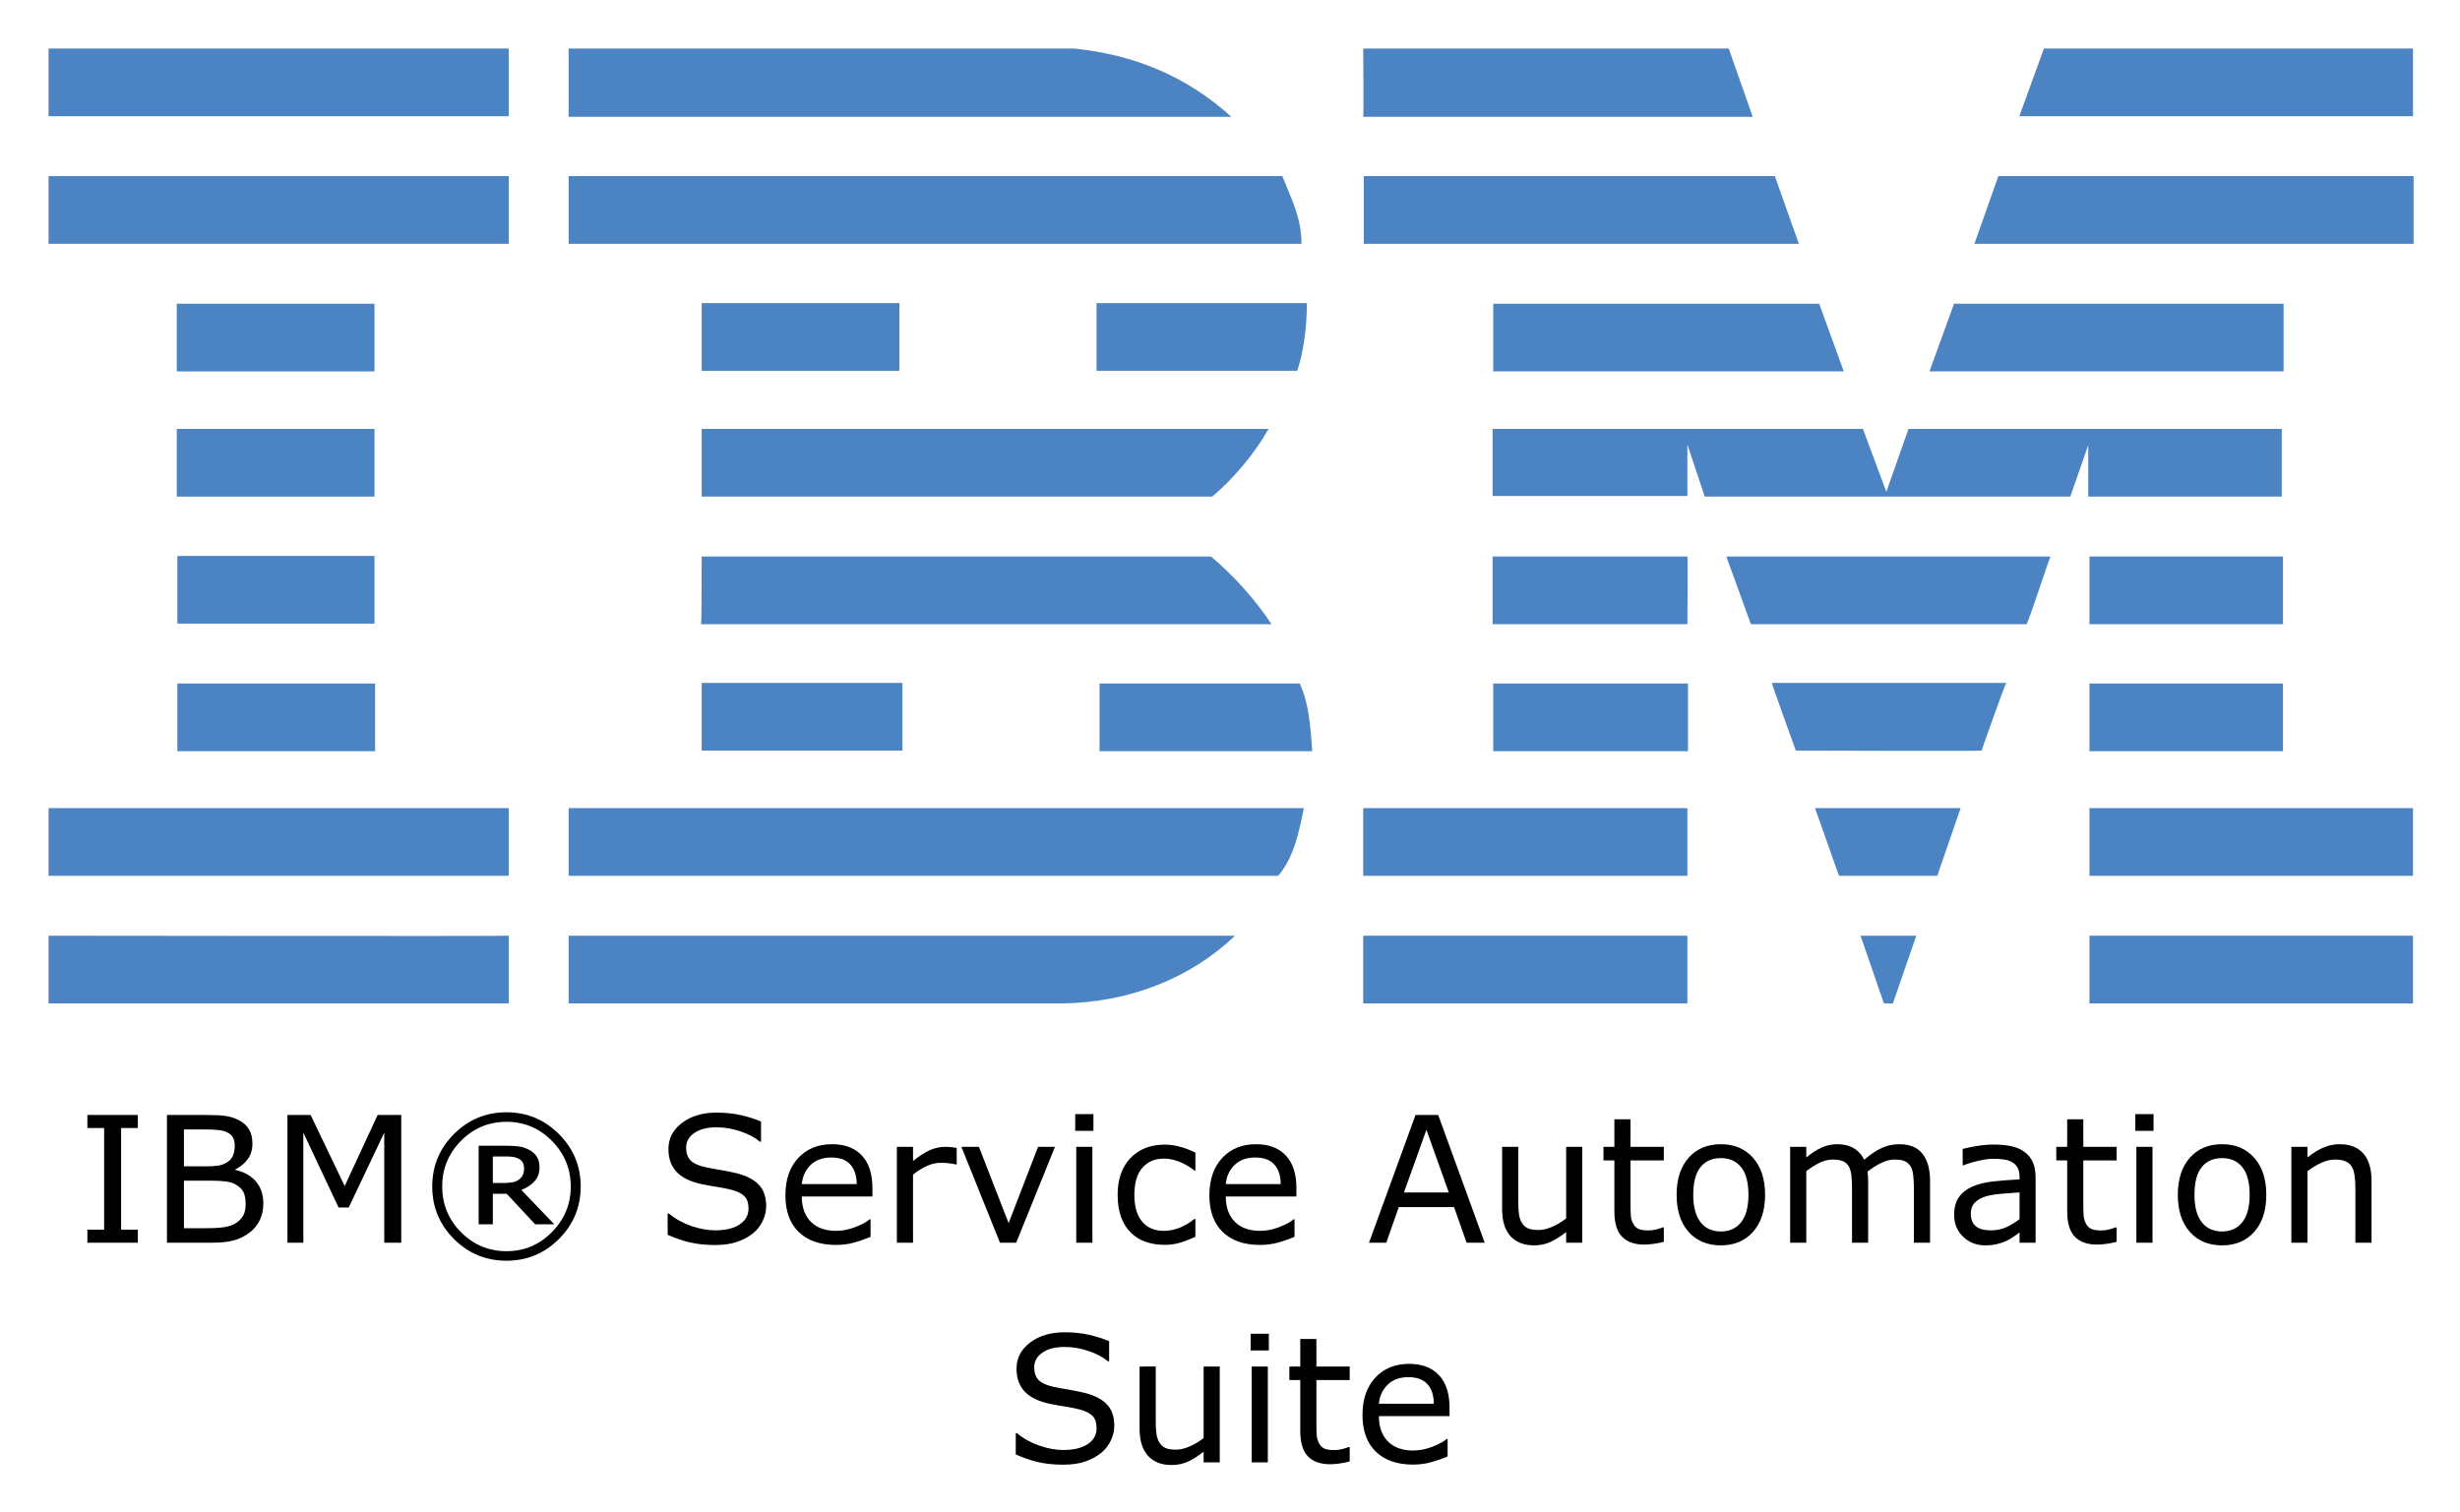
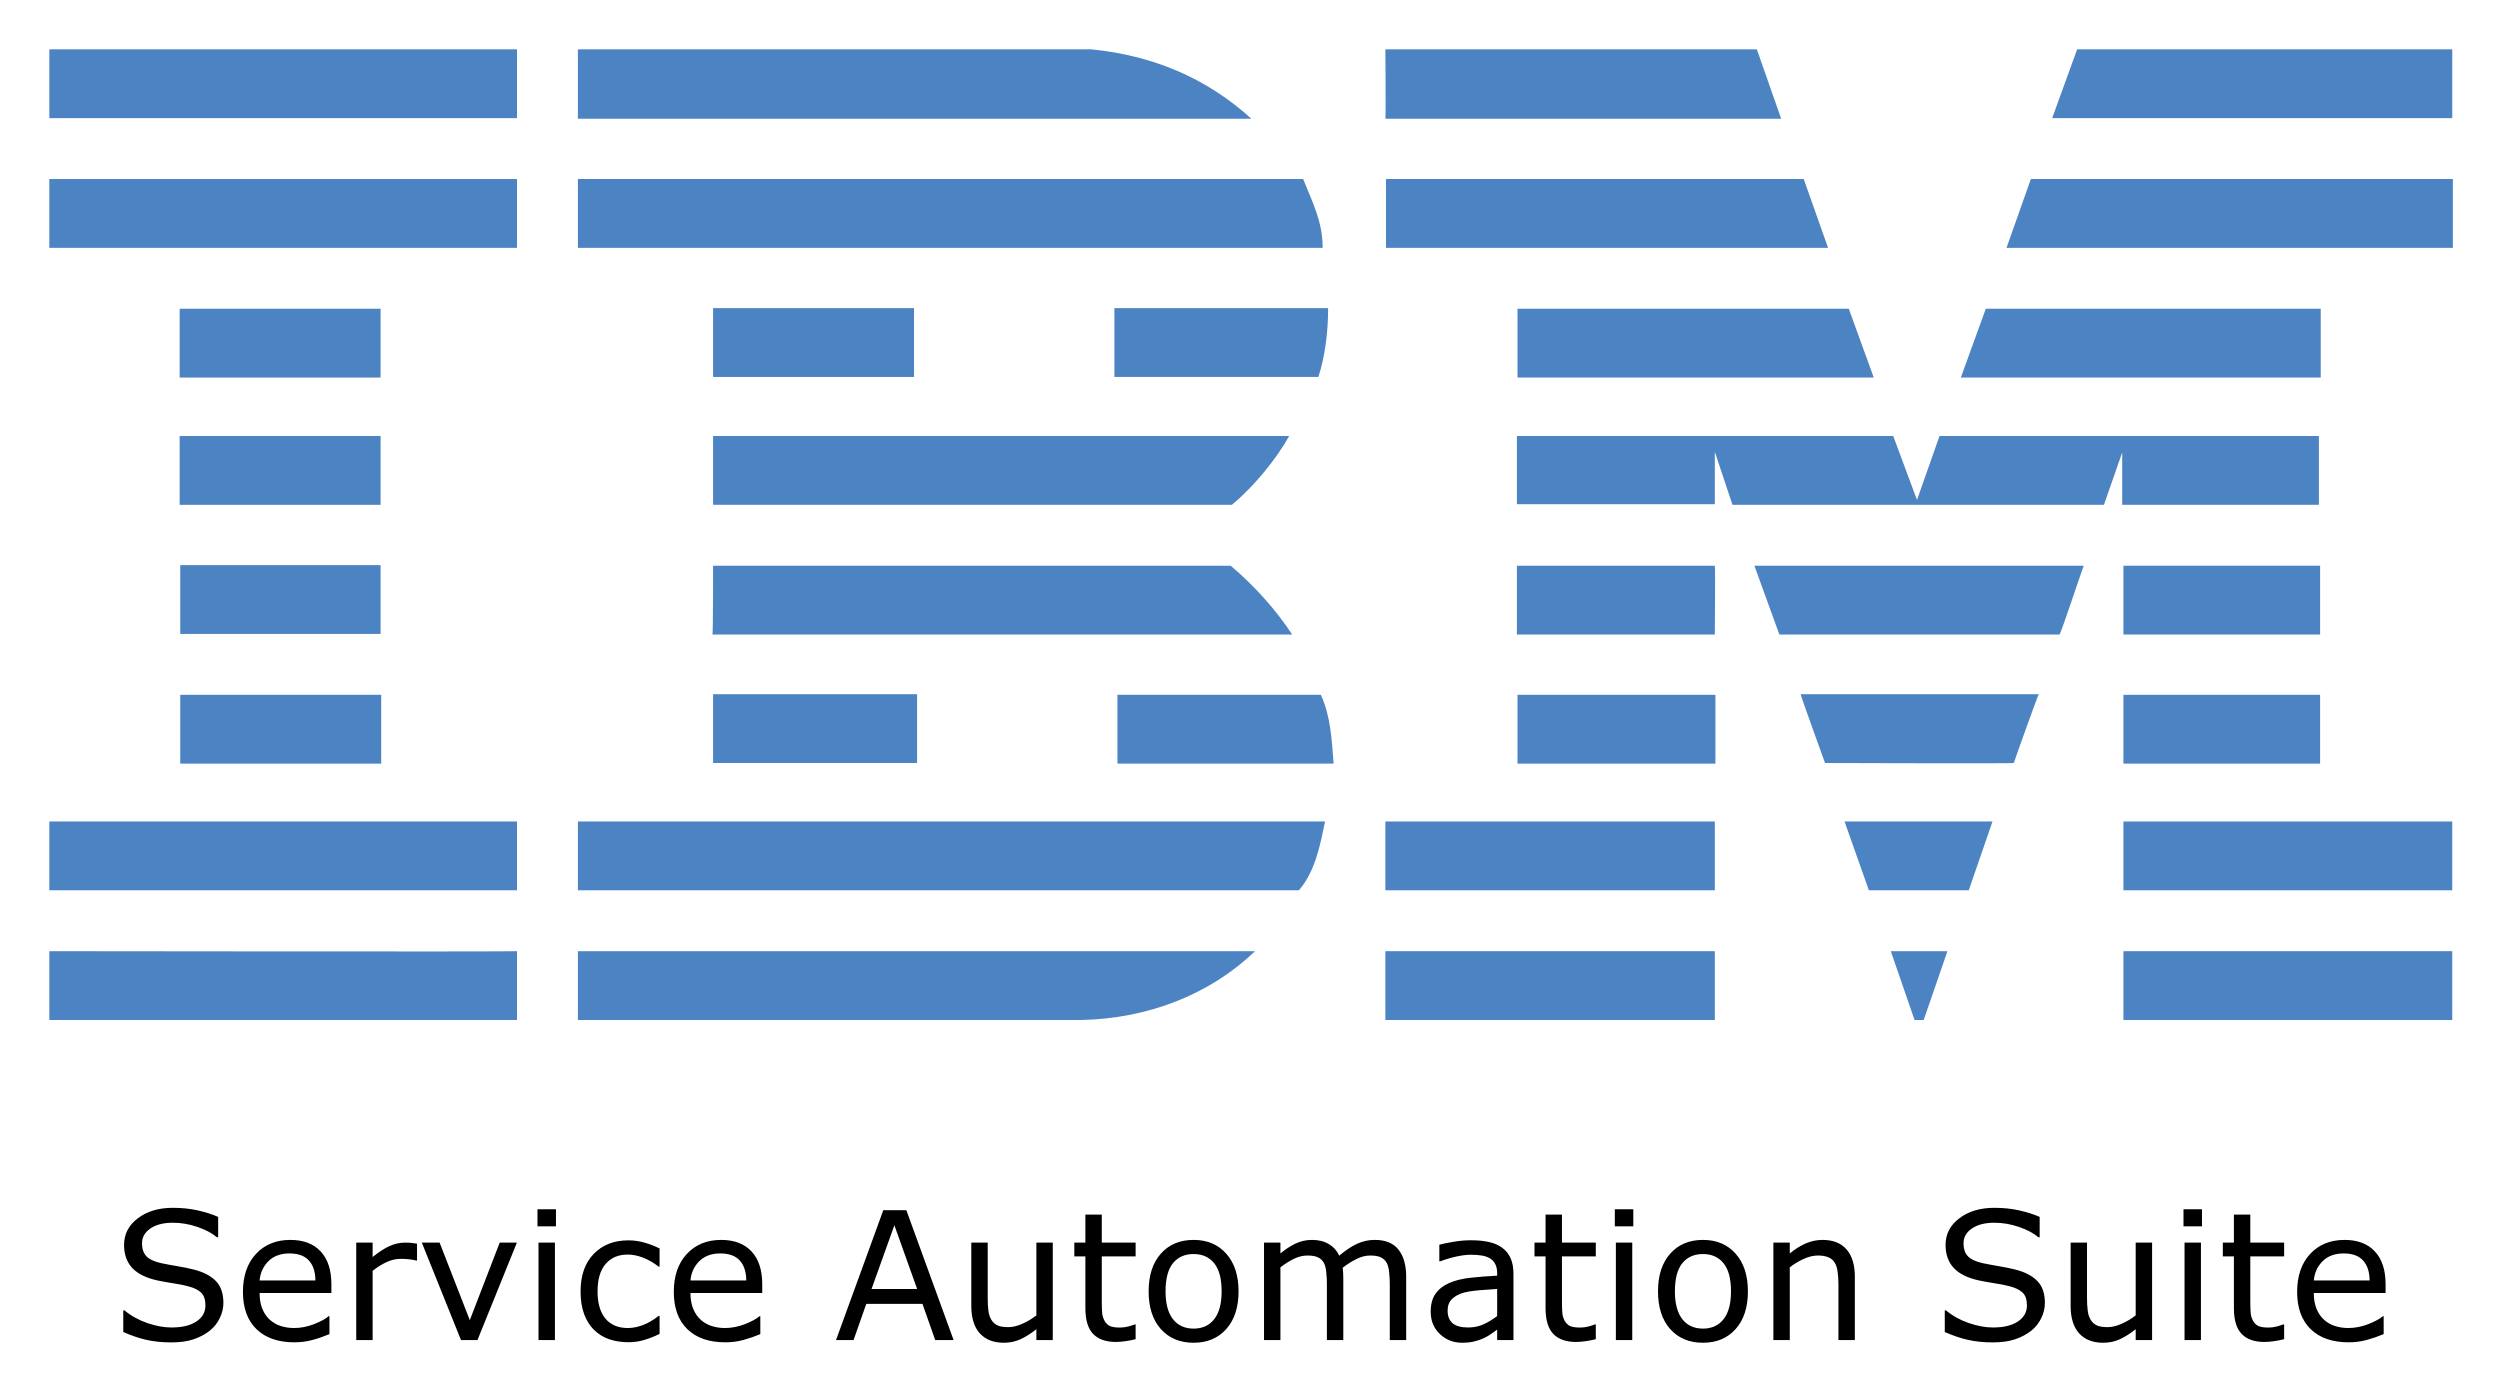
- <svg xmlns="http://www.w3.org/2000/svg" role="img" viewBox="-5.40 -5.40 410.54 252.29">
+ <svg xmlns="http://www.w3.org/2000/svg" role="img" viewBox="-5.40 -5.40 410.54 228.29">
  <style>svg {enable-background:new 0 0 400 245}</style>
  <style id="style2" type="text/css">.st3{fill:#4c83c3}</style>
  <g id="g56">
    <path id="path12" fill="#4c83c3" d="M397.3 14h-65.7l4.1-11.3h61.6zM222.1 2.7h61l4 11.4h-65c.1-.1 0-11.4 0-11.4zm-48.3 0c10 1 18.8 4.6 26.3 11.4H89.5V2.7z" class="st3" />
    <path id="path14" fill="#4c83c3" d="M2.7 2.7h76.8V14H2.7z" class="st3" />
    <path id="path16" fill="#4c83c3" d="M397.3 35.3h-73.2l4-11.3h69.3v11.3zm-102.5 0h-72.6V24h68.6zM208.6 24c1.5 3.8 3.2 6.9 3.2 11.3H89.5V24z" class="st3" />
    <path id="path18" fill="#4c83c3" d="M2.7 24h76.8v11.3H2.7z" class="st3" />
    <path id="path20" fill="#4c83c3" d="M316.6 56.6l4.1-11.3h55v11.3zm-18.4-11.3l4.1 11.3h-58.5V45.3zm-85.5-.1c0 3.9-.5 7.9-1.6 11.3h-33.5V45.2z" class="st3" />
    <path id="path22" fill="#4c83c3" d="M24.1 45.3h33v11.3h-33z" class="st3" />
    <path id="path24" fill="#4c83c3" d="M111.7 45.2h33v11.3h-33z" class="st3" />
    <path id="path26" fill="#4c83c3" d="M276.2 68.8v8.6h-32.5V66.2h61.8l3.9 10.5 3.7-10.5h62.3v11.3h-32.3v-8.6l-3 8.6h-61zm-164.5-2.6h94.6c-2.1 3.8-5.8 8.3-9.4 11.3h-85.2z" class="st3" />
    <path id="path28" fill="#4c83c3" d="M24.1 66.2h33v11.3h-33z" class="st3" />
    <path id="path30" fill="#4c83c3" d="M343.3 87.5h32.3v11.3h-32.3z" class="st3" />
    <path id="path32" fill="#4c83c3" d="M276.2 87.5h-32.5v11.3h32.5c0-.2.1-11.3 0-11.3zm60.6 0c-.1 0-3.8 11.3-4 11.3h-46l-4.1-11.3zm-225.1 0h85c3.9 3.3 7.4 7.2 10.1 11.3h-95.2c.1-.2.1-11.3.1-11.3zM57.1 98.6V87.4H24.2v11.3h32.9z" class="st3" />
    <path id="path34" fill="#4c83c3" d="M343.3 108.7h32.3V120h-32.3z" class="st3" />
    <path id="path36" fill="#4c83c3" d="M243.8 108.7h32.5V120h-32.5z" class="st3" />
    <path id="path38" fill="#4c83c3" d="M325.3 119.9c0-.1 4-11.3 4.1-11.3h-39.1c-.1 0 4 11.3 4 11.3s31 .1 31 0zm-213.6 0v-11.3h33.5v11.3zm99.8-11.2c1.6 3.4 1.8 7.4 2.1 11.3h-35.5v-11.3z" class="st3" />
    <path id="path40" fill="#4c83c3" d="M24.2 108.7h33V120h-33z" class="st3" />
    <path id="path42" fill="#4c83c3" d="M343.3 129.5h54v11.3h-54z" class="st3" />
    <path id="path44" fill="#4c83c3" d="M222.1 129.5h54.1v11.3h-54.1z" class="st3" />
    <path id="path46" fill="#4c83c3" d="M317.9 140.8h-16.4l-4-11.3h24.3zM2.7 129.5v11.3h76.8v-11.3zm209.5 0c-.8 3.8-1.6 8.2-4.3 11.3H89.5v-11.3zm98.3 32.6H309l-3.9-11.3h9.3z" class="st3" />
    <path id="path48" fill="#4c83c3" d="M343.3 150.8h54v11.3h-54z" class="st3" />
    <path id="path50" fill="#4c83c3" d="M89.5 162.1v-11.3h111.2c-7.4 7.1-17.6 11.1-28.6 11.3H89.5" class="st3" />
    <path id="path52" fill="#4c83c3" d="M222.1 150.8h54.1v11.3h-54.1z" class="st3" />
    <path id="path54" fill="#4c83c3" d="M79.5 150.8v11.3H2.7v-11.3s76.7.1 76.8 0z" class="st3" />
  </g>
-   <g style="text-align:center" id="text100" fill="#000" fill-opacity="1" stroke="none" text-anchor="middle" writing-mode="lr-tb">
-     <path id="path158" d="M79.123 180.275c-3.418 0-6.34 1.212-8.766 3.637-2.415 2.416-3.623 5.334-3.623 8.752 0 3.418 1.208 6.34 3.623 8.766 2.426 2.415 5.348 3.623 8.766 3.623s6.336-1.208 8.752-3.623c2.425-2.426 3.637-5.348 3.637-8.766s-1.212-6.336-3.637-8.752c-2.416-2.425-5.334-3.637-8.752-3.637zm35.033.057c-2.32 0-4.233.573-5.742 1.719-1.509 1.136-2.264 2.597-2.264 4.383 0 1.556.455 2.82 1.362 3.794.916.965 2.32 1.648 4.21 2.05.936.19 1.818.348 2.65.472.84.124 1.619.282 2.335.473.945.248 1.647.596 2.105 1.045.468.448.702 1.146.702 2.091 0 1.098-.491 1.976-1.475 2.635-.974.659-2.34.988-4.098.988-1.24 0-2.567-.243-3.98-.73-1.413-.487-2.66-1.179-3.738-2.076h-.202v3.552c1.27.564 2.517.987 3.739 1.274 1.232.286 2.617.43 4.154.43 1.432 0 2.654-.172 3.666-.516 1.022-.344 1.914-.82 2.678-1.432a5.788 5.788 0 0 0 1.619-2.062c.391-.812.588-1.632.588-2.463 0-1.528-.401-2.717-1.203-3.566-.802-.85-1.997-1.487-3.582-1.907a36.37 36.37 0 0 0-2.864-.586 59.482 59.482 0 0 1-2.607-.488c-1.155-.267-1.962-.654-2.42-1.16-.458-.506-.687-1.202-.687-2.09 0-.993.458-1.805 1.375-2.435.926-.63 2.147-.946 3.666-.946 1.384 0 2.735.23 4.052.688 1.328.448 2.398 1.017 3.21 1.705h.2v-3.352c-.964-.42-2.073-.774-3.324-1.06-1.25-.287-2.626-.43-4.125-.43zm59.885.244v2.793h3.037v-2.793zm176.916 0v2.793h3.037v-2.793zm-341.773.143v2.177h2.793v16.973H9.184v2.176h8.421v-2.176h-2.793v-16.973h2.793v-2.177zm13.277 0v21.326h7.562c1.48 0 2.698-.133 3.653-.4a7.493 7.493 0 0 0 2.65-1.346 5.675 5.675 0 0 0 1.62-2.006c.4-.812.6-1.747.6-2.807 0-1.48-.414-2.703-1.245-3.668-.83-.974-1.969-1.608-3.41-1.904v-.115c.859-.43 1.546-.997 2.062-1.703.516-.716.774-1.582.774-2.594 0-.898-.176-1.665-.53-2.305-.353-.649-.922-1.179-1.705-1.59a7.106 7.106 0 0 0-2.219-.716c-.773-.115-1.94-.172-3.496-.172zm20.11 0v21.326h2.65V183.67l5.886 12.504h1.69l5.93-12.504v18.375h2.836v-21.326h-3.938l-5.5 11.873-5.688-11.873zm188.261 0l-7.764 21.326h2.88l2.091-5.943h9.223l2.092 5.943h3.021l-7.762-21.326zm33.186.73v4.598h-1.819v2.264h1.819v8.507c0 1.939.425 3.346 1.275 4.225.85.878 2.09 1.318 3.723 1.318.468 0 .997-.043 1.59-.129a14.614 14.614 0 0 0 1.662-.33v-2.42h-.143c-.21.086-.554.195-1.031.329a5.465 5.465 0 0 1-1.375.187c-.755 0-1.32-.086-1.692-.258a1.984 1.984 0 0 1-.859-.845 3.195 3.195 0 0 1-.4-1.319 26.338 26.338 0 0 1-.057-1.976v-7.29h5.557v-2.263h-5.557v-4.598zm75.568 0v4.598h-1.82v2.264h1.82v8.507c0 1.939.424 3.346 1.273 4.225.85.878 2.092 1.318 3.725 1.318.468 0 .998-.043 1.59-.129a14.614 14.614 0 0 0 1.662-.33v-2.42h-.145c-.21.086-.553.195-1.03.329a5.465 5.465 0 0 1-1.376.187c-.754 0-1.317-.086-1.69-.258a1.984 1.984 0 0 1-.859-.845 3.21 3.21 0 0 1-.4-1.319 26.143 26.143 0 0 1-.059-1.976v-7.29h5.559v-2.263h-5.559v-4.598zm-260.463.416c2.96 0 5.485 1.06 7.576 3.18 2.1 2.12 3.153 4.659 3.153 7.62 0 2.96-1.052 5.498-3.153 7.618-2.09 2.12-4.616 3.18-7.576 3.18s-5.491-1.06-7.592-3.18c-2.09-2.12-3.136-4.659-3.136-7.619s1.045-5.5 3.136-7.62c2.1-2.119 4.632-3.179 7.592-3.179zm-53.826 1.274h3.38c.946 0 1.738.034 2.378.101.64.058 1.184.215 1.632.473.382.22.66.506.833.86.171.353.257.786.257 1.302 0 .62-.096 1.16-.287 1.62-.181.448-.496.814-.945 1.1a4.032 4.032 0 0 1-1.461.575c-.525.086-1.231.129-2.12.129h-3.667zm207.353.058l3.739 10.469h-7.49zm-99.2 2.407c-2.33 0-4.211.767-5.643 2.304-1.423 1.538-2.135 3.614-2.135 6.23 0 2.646.745 4.69 2.234 6.132 1.49 1.432 3.563 2.148 6.217 2.148 1.04 0 2.033-.129 2.979-.387a22.223 22.223 0 0 0 2.779-.959v-2.937h-.143c-.468.42-1.255.85-2.363 1.289-1.098.43-2.193.644-3.281.644a7.112 7.112 0 0 1-2.262-.343 4.853 4.853 0 0 1-1.762-1.032c-.515-.468-.922-1.063-1.218-1.789-.296-.735-.444-1.594-.444-2.578h11.787v-1.46c0-2.321-.587-4.111-1.761-5.372-1.165-1.26-2.827-1.89-4.985-1.89zm70.755 0c-2.33 0-4.21.767-5.643 2.304-1.422 1.538-2.134 3.614-2.134 6.23 0 2.646.745 4.69 2.234 6.132 1.49 1.432 3.562 2.148 6.217 2.148 1.04 0 2.033-.129 2.978-.387a22.223 22.223 0 0 0 2.78-.959v-2.937h-.145c-.468.42-1.255.85-2.363 1.289-1.098.43-2.19.644-3.28.644a7.124 7.124 0 0 1-2.263-.343 4.853 4.853 0 0 1-1.762-1.032c-.515-.468-.92-1.063-1.217-1.789-.296-.735-.443-1.594-.443-2.578h11.787v-1.46c0-2.321-.587-4.111-1.762-5.372-1.164-1.26-2.826-1.89-4.984-1.89zm77.588 0c-2.263 0-4.064.759-5.4 2.277-1.328 1.509-1.99 3.565-1.99 6.172 0 2.607.662 4.665 1.99 6.174 1.336 1.508 3.137 2.263 5.4 2.263 2.244 0 4.034-.755 5.371-2.263 1.337-1.51 2.004-3.567 2.004-6.174s-.667-4.663-2.004-6.172c-1.337-1.518-3.127-2.277-5.371-2.277zm19.436 0a6.27 6.27 0 0 0-2.68.585c-.83.392-1.666.936-2.506 1.633v-1.775h-2.693v15.998h2.693V190.1a13.36 13.36 0 0 1 2.205-1.39c.745-.362 1.486-.544 2.22-.544.774 0 1.366.106 1.776.316.41.2.726.506.945.916.201.382.33.894.387 1.534.067.63.102 1.297.102 2.004v9.109h2.691v-10.24a12.778 12.778 0 0 0-.1-1.633c.755-.583 1.51-1.06 2.264-1.432.755-.382 1.51-.574 2.264-.574.773 0 1.365.106 1.775.316.41.21.726.52.946.93.2.382.329.894.386 1.533.067.64.1 1.303.1 1.99v9.11h2.693v-10.383c0-1.91-.421-3.395-1.261-4.455-.831-1.07-2.124-1.603-3.881-1.603a6.838 6.838 0 0 0-2.88.615c-.897.4-1.89 1.06-2.978 1.976a4.229 4.229 0 0 0-1.705-1.904c-.754-.458-1.675-.687-2.763-.687zm64.208 0c-2.263 0-4.061.759-5.398 2.277-1.327 1.509-1.992 3.565-1.992 6.172 0 2.607.665 4.665 1.992 6.174 1.337 1.508 3.135 2.263 5.398 2.263 2.244 0 4.035-.755 5.372-2.263 1.336-1.51 2.005-3.567 2.005-6.174s-.669-4.663-2.005-6.172c-1.337-1.518-3.128-2.277-5.372-2.277zm19.624 0c-.946 0-1.867.194-2.764.585-.898.392-1.767.936-2.608 1.633v-1.775h-2.693v15.998h2.693V190.1a11.751 11.751 0 0 1 2.307-1.39c.802-.362 1.57-.544 2.305-.544.716 0 1.299.1 1.748.3a2.14 2.14 0 0 1 1.031.89c.23.362.387.868.473 1.517.086.64.129 1.327.129 2.063v9.109h2.693v-10.383c0-1.957-.454-3.457-1.361-4.498-.907-1.04-2.225-1.56-3.953-1.56zm-57.707.056c-.965 0-1.943.086-2.936.258-.993.172-1.752.33-2.277.473v2.736h.142a17.764 17.764 0 0 1 2.694-.803c.868-.19 1.656-.287 2.363-.287.582 0 1.14.039 1.676.115.534.077.993.224 1.375.444.4.229.706.544.916.945.22.401.33.908.33 1.52v.414a70.647 70.647 0 0 0-4.399.343c-1.365.153-2.534.446-3.508.875-.964.43-1.709 1.021-2.234 1.776-.516.745-.773 1.723-.773 2.935 0 1.48.501 2.698 1.504 3.653 1.002.954 2.224 1.433 3.666 1.433.783 0 1.466-.078 2.048-.23a7.707 7.707 0 0 0 1.547-.543 6.919 6.919 0 0 0 1.174-.688c.41-.296.736-.525.975-.687v1.703h2.677v-10.856c0-1.03-.157-1.896-.472-2.593a4.222 4.222 0 0 0-1.375-1.703c-.611-.45-1.338-.764-2.178-.946-.83-.19-1.809-.287-2.935-.287zm-138.39.014c-2.358 0-4.257.745-5.698 2.234-1.433 1.49-2.149 3.544-2.149 6.16 0 1.404.19 2.63.572 3.68.382 1.05.923 1.92 1.62 2.607a6.566 6.566 0 0 0 2.476 1.547c.965.335 2.024.502 3.18.502.907 0 1.762-.12 2.564-.36a17.234 17.234 0 0 0 2.565-1.001v-2.965h-.145c-.2.162-.472.359-.816.588-.344.22-.71.428-1.102.629-.449.23-.956.415-1.52.559a6.716 6.716 0 0 1-1.66.214c-1.565 0-2.783-.515-3.652-1.547-.86-1.04-1.289-2.524-1.289-4.453 0-1.986.438-3.49 1.317-4.511.888-1.032 2.097-1.547 3.625-1.547.83 0 1.68.172 2.548.515.879.344 1.728.835 2.55 1.475h.144v-2.994a14.054 14.054 0 0 0-2.436-.945 9.518 9.518 0 0 0-2.693-.387zm-114.482.187v13.106h2.364v-5.086h2.32l4.74 5.086h3.196l-5.5-5.73c.945-.364 1.684-.85 2.218-1.462.545-.62.817-1.394.817-2.32 0-.697-.144-1.274-.43-1.732-.277-.468-.715-.865-1.316-1.19a5.108 5.108 0 0 0-1.72-.558c-.582-.077-1.322-.114-2.22-.114zm69.795.186v15.998h2.694v-11.357a10.837 10.837 0 0 1 2.234-1.418 5.484 5.484 0 0 1 2.406-.56c.516 0 .96.025 1.332.073.382.038.773.104 1.174.2h.145v-2.764c-.42-.067-.736-.11-.946-.13a8.437 8.437 0 0 0-1.017-.042c-.85 0-1.685.182-2.506.545-.812.353-1.753.959-2.822 1.818v-2.363zm10.772 0l6.431 15.998h2.707l6.473-15.998h-2.82l-4.914 12.732-4.955-12.732zm19.164 0v15.998h2.693v-15.998zm71.07 0v10.385c0 1.986.469 3.494 1.404 4.525.936 1.022 2.244 1.533 3.924 1.533 1.003 0 1.92-.192 2.75-.574.831-.382 1.7-.93 2.608-1.646v1.775h2.691v-15.998h-2.691v11.945a10.6 10.6 0 0 1-2.32 1.389c-.822.363-1.58.545-2.278.545-.783 0-1.38-.096-1.79-.287a2.307 2.307 0 0 1-1.003-.916c-.248-.411-.412-.902-.488-1.475a16.406 16.406 0 0 1-.113-2.092v-9.11zm105.846 0v15.998h2.693v-15.998zM76.846 187.65h2.134c.507 0 .926.025 1.26.073.334.047.65.152.946.314.315.172.54.393.673.66.134.268.2.573.2.916 0 .43-.062.788-.186 1.075-.115.286-.32.548-.615.787-.277.22-.631.377-1.06.472-.43.086-.942.13-1.534.13h-1.818zm56.46.172c1.433 0 2.497.387 3.194 1.16.707.774 1.065 1.868 1.074 3.282h-9.166c.115-1.26.598-2.317 1.447-3.166.86-.85 2.01-1.276 3.452-1.276zm70.756 0c1.433 0 2.497.387 3.194 1.16.706.774 1.065 1.868 1.074 3.282h-9.166c.115-1.26.596-2.317 1.445-3.166.86-.85 2.012-1.276 3.453-1.276zm77.731.102c1.442 0 2.567.505 3.379 1.517.812 1.003 1.219 2.54 1.219 4.612 0 2.024-.412 3.552-1.233 4.584-.811 1.021-1.933 1.533-3.365 1.533-1.451 0-2.583-.516-3.395-1.547-.811-1.04-1.218-2.565-1.218-4.57 0-2.072.4-3.609 1.203-4.612.811-1.012 1.949-1.517 3.41-1.517zm83.644 0c1.442 0 2.57.505 3.381 1.517.812 1.003 1.217 2.54 1.217 4.612 0 2.024-.41 3.552-1.23 4.584-.812 1.021-1.935 1.533-3.368 1.533-1.45 0-2.582-.516-3.394-1.547-.812-1.04-1.217-2.565-1.217-4.57 0-2.072.401-3.609 1.203-4.612.812-1.012 1.948-1.517 3.408-1.517zm-340.14 3.765h4.455c.936 0 1.728.04 2.377.116.659.066 1.217.22 1.676.459.678.353 1.146.783 1.404 1.289.258.506.387 1.187.387 2.047 0 .754-.125 1.37-.373 1.847-.249.478-.64.903-1.174 1.276-.506.343-1.155.583-1.947.716-.793.125-1.81.186-3.051.186h-3.754zm306.34 1.963v4.455a11.97 11.97 0 0 1-2.178 1.332c-.783.363-1.647.543-2.592.543-1.136 0-1.981-.229-2.535-.687-.554-.468-.832-1.16-.832-2.076 0-.812.24-1.446.717-1.905.477-.467 1.103-.811 1.877-1.03.65-.182 1.527-.321 2.635-.417 1.117-.095 2.087-.167 2.908-.215zM172.25 216.998c-2.32 0-4.234.573-5.742 1.719-1.509 1.136-2.264 2.597-2.264 4.383 0 1.556.454 2.823 1.361 3.796.917.965 2.32 1.646 4.211 2.047a50.77 50.77 0 0 0 2.649.473 21 21 0 0 1 2.336.473c.945.248 1.647.598 2.105 1.047.468.448.701 1.144.701 2.09 0 1.097-.49 1.977-1.474 2.636-.974.659-2.34.988-4.098.988-1.241 0-2.567-.243-3.98-.73-1.414-.487-2.66-1.18-3.739-2.078h-.2v3.553c1.27.563 2.515.988 3.738 1.275 1.231.286 2.616.43 4.154.43 1.432 0 2.654-.172 3.666-.516 1.022-.344 1.914-.823 2.678-1.434a5.788 5.788 0 0 0 1.619-2.062c.391-.812.588-1.632.588-2.463 0-1.528-.401-2.717-1.204-3.566-.802-.85-1.996-1.485-3.582-1.905-.783-.2-1.736-.397-2.863-.588a60.063 60.063 0 0 1-2.607-.486c-1.156-.267-1.962-.654-2.42-1.16-.459-.506-.688-1.204-.688-2.092 0-.993.459-1.805 1.375-2.435.927-.63 2.148-.946 3.666-.946 1.385 0 2.735.23 4.053.688 1.327.449 2.397 1.017 3.209 1.705h.201v-3.352c-.964-.42-2.073-.774-3.324-1.06-1.25-.287-2.626-.43-4.125-.43zm31.066.244v2.793h3.038v-2.793zm8.28.873v4.598h-1.819v2.264h1.819v8.507c0 1.939.425 3.347 1.275 4.225.85.878 2.09 1.318 3.723 1.318.468 0 .998-.043 1.59-.129a14.613 14.613 0 0 0 1.662-.33v-2.42h-.143c-.21.086-.554.197-1.031.33a5.46 5.46 0 0 1-1.375.186c-.754 0-1.32-.086-1.692-.258a1.984 1.984 0 0 1-.859-.845 3.203 3.203 0 0 1-.4-1.317 26.338 26.338 0 0 1-.057-1.976v-7.291h5.557v-2.264h-5.557v-4.598zm18.162 4.155c-2.33 0-4.212.769-5.645 2.306-1.422 1.537-2.133 3.614-2.133 6.23 0 2.646.745 4.688 2.235 6.13 1.49 1.432 3.56 2.148 6.215 2.148 1.04 0 2.035-.129 2.98-.387.945-.258 1.87-.577 2.778-.959v-2.935h-.143c-.468.42-1.256.85-2.363 1.289-1.098.43-2.191.644-3.28.644a7.124 7.124 0 0 1-2.263-.343 4.853 4.853 0 0 1-1.762-1.032c-.516-.468-.92-1.065-1.217-1.79-.296-.736-.445-1.595-.445-2.579h11.789v-1.46c0-2.321-.587-4.111-1.762-5.372-1.165-1.26-2.826-1.89-4.984-1.89zm-44.975.443v10.385c0 1.986.469 3.494 1.405 4.525.935 1.022 2.243 1.533 3.923 1.533 1.003 0 1.92-.19 2.75-.572.831-.382 1.7-.932 2.608-1.648v1.777h2.691v-16h-2.691v11.945a10.607 10.607 0 0 1-2.32 1.39c-.822.364-1.58.544-2.278.544-.783 0-1.38-.094-1.79-.285a2.311 2.311 0 0 1-1.003-.918c-.248-.41-.412-.902-.488-1.475a16.405 16.405 0 0 1-.113-2.092v-9.11zm18.705 0v16h2.694v-16zm26.125 1.777c1.433 0 2.499.387 3.196 1.16.706.774 1.064 1.866 1.074 3.28h-9.168c.114-1.26.597-2.316 1.447-3.166.86-.85 2.01-1.274 3.451-1.274z" />
+   <g id="text34" fill="#000" fill-opacity="1" stroke="none">
+     <path style="text-align:start" id="path79" d="M22.979 192.943c-2.32 0-4.236.573-5.745 1.72-1.508 1.135-2.263 2.596-2.263 4.382 0 1.556.454 2.82 1.361 3.795.917.964 2.32 1.648 4.211 2.049.936.19 1.82.348 2.65.472.84.124 1.618.282 2.334.473.946.248 1.647.596 2.106 1.045.468.449.701 1.146.701 2.092 0 1.098-.491 1.976-1.475 2.634-.974.66-2.338.989-4.095.989-1.242 0-2.57-.244-3.983-.73-1.413-.488-2.659-1.18-3.738-2.077h-.201v3.55c1.27.564 2.516.99 3.738 1.276 1.232.287 2.617.43 4.154.43 1.433 0 2.654-.172 3.666-.516 1.022-.343 1.916-.82 2.68-1.431a5.783 5.783 0 0 0 1.617-2.063c.392-.811.588-1.634.588-2.465 0-1.527-.4-2.716-1.203-3.566-.802-.85-1.995-1.484-3.58-1.904a36.1 36.1 0 0 0-2.865-.588 60.06 60.06 0 0 1-2.608-.487c-1.155-.267-1.961-.654-2.42-1.16-.458-.506-.687-1.203-.687-2.092 0-.993.458-1.803 1.375-2.433.926-.63 2.148-.945 3.666-.945 1.384 0 2.737.229 4.055.687 1.327.449 2.395 1.016 3.207 1.703h.2v-3.351c-.964-.42-2.07-.772-3.321-1.059-1.251-.286-2.626-.43-4.125-.43zm299.119 0c-2.32 0-4.236.573-5.744 1.72-1.51 1.135-2.262 2.596-2.262 4.382 0 1.556.452 2.82 1.36 3.795.916.964 2.32 1.648 4.21 2.049.936.19 1.82.348 2.65.472.84.124 1.618.282 2.334.473.946.248 1.648.596 2.106 1.045.468.449.703 1.146.703 2.092 0 1.098-.493 1.976-1.476 2.634-.974.66-2.34.989-4.096.989-1.242 0-2.57-.244-3.983-.73-1.413-.488-2.659-1.18-3.738-2.077h-.2v3.55c1.27.564 2.517.99 3.74 1.276 1.23.287 2.614.43 4.152.43 1.432 0 2.655-.172 3.667-.516 1.022-.343 1.914-.82 2.678-1.431a5.788 5.788 0 0 0 1.62-2.063 5.623 5.623 0 0 0 .585-2.465c0-1.527-.4-2.716-1.203-3.566-.802-.85-1.995-1.484-3.58-1.904-.783-.2-1.738-.397-2.865-.588a59.864 59.864 0 0 1-2.606-.487c-1.155-.267-1.963-.654-2.421-1.16-.459-.506-.688-1.203-.688-2.092 0-.993.458-1.803 1.375-2.433.926-.63 2.15-.945 3.668-.945 1.385 0 2.735.229 4.053.687 1.327.449 2.397 1.016 3.209 1.703h.199v-3.351c-.964-.42-2.071-.772-3.322-1.059-1.251-.286-2.626-.43-4.125-.43zm-239.237.243v2.793h3.037v-2.793zm176.918 0v2.793h3.035v-2.793zm93.385 0v2.793h3.037v-2.793zm-213.512.144l-7.763 21.326h2.879l2.091-5.943h9.225l2.09 5.943h3.023l-7.763-21.326zm33.186.73v4.598h-1.818v2.262h1.818v8.508c0 1.938.425 3.348 1.275 4.226.85.879 2.092 1.317 3.725 1.317.468 0 .998-.043 1.59-.13a14.591 14.591 0 0 0 1.66-.327v-2.422h-.143c-.21.086-.554.196-1.03.33a5.46 5.46 0 0 1-1.376.185c-.754 0-1.317-.085-1.69-.257a1.98 1.98 0 0 1-.859-.844 3.208 3.208 0 0 1-.402-1.318 26.338 26.338 0 0 1-.057-1.977v-7.291h5.557v-2.262h-5.557v-4.597zm75.568 0v4.598h-1.818v2.262h1.818v8.508c0 1.938.426 3.348 1.276 4.226.85.879 2.09 1.317 3.722 1.317.468 0 .998-.043 1.59-.13a14.628 14.628 0 0 0 1.662-.327v-2.422h-.142c-.21.086-.554.196-1.032.33a5.46 5.46 0 0 1-1.375.185c-.754 0-1.319-.085-1.691-.257a1.98 1.98 0 0 1-.86-.844 3.205 3.205 0 0 1-.4-1.318 26.338 26.338 0 0 1-.056-1.977v-7.291h5.556v-2.262H251.1v-4.597zm113.037 0v4.598h-1.82v2.262h1.82v8.508c0 1.938.424 3.348 1.274 4.226.85.879 2.092 1.317 3.724 1.317.468 0 .998-.043 1.59-.13a14.628 14.628 0 0 0 1.662-.327v-2.422h-.144c-.21.086-.554.196-1.031.33a5.46 5.46 0 0 1-1.375.185c-.755 0-1.317-.085-1.69-.257a1.98 1.98 0 0 1-.86-.844 3.236 3.236 0 0 1-.4-1.318 26.144 26.144 0 0 1-.058-1.977v-7.291h5.558v-2.262h-5.558v-4.597zm-219.972 1.747l3.738 10.47h-7.49zm-99.2 2.406c-2.33 0-4.212.77-5.644 2.307-1.423 1.537-2.133 3.614-2.133 6.23 0 2.645.745 4.689 2.235 6.13 1.49 1.433 3.56 2.15 6.214 2.15 1.041 0 2.036-.13 2.98-.387.946-.258 1.871-.58 2.778-.961v-2.936h-.142c-.468.42-1.256.85-2.364 1.29-1.098.429-2.19.644-3.279.644a7.124 7.124 0 0 1-2.264-.344 4.853 4.853 0 0 1-1.761-1.031c-.516-.468-.921-1.066-1.217-1.791-.296-.736-.445-1.595-.445-2.578h11.789v-1.461c0-2.32-.588-4.111-1.762-5.371-1.165-1.26-2.827-1.891-4.985-1.891zm70.754 0c-2.33 0-4.21.77-5.642 2.307-1.423 1.537-2.135 3.614-2.135 6.23 0 2.645.745 4.689 2.234 6.13 1.49 1.433 3.563 2.15 6.217 2.15 1.041 0 2.033-.13 2.979-.387a22.233 22.233 0 0 0 2.779-.961v-2.936h-.143c-.467.42-1.255.85-2.363 1.29-1.098.429-2.193.644-3.281.644a7.112 7.112 0 0 1-2.262-.344 4.853 4.853 0 0 1-1.762-1.031c-.515-.468-.922-1.066-1.218-1.791-.296-.736-.444-1.595-.444-2.578h11.787v-1.461c0-2.32-.587-4.111-1.761-5.371-1.165-1.26-2.827-1.891-4.985-1.891zm77.588 0c-2.263 0-4.063.759-5.4 2.277-1.327 1.509-1.99 3.567-1.99 6.174s.663 4.665 1.99 6.174c1.337 1.509 3.137 2.262 5.4 2.262 2.244 0 4.035-.753 5.371-2.262 1.337-1.509 2.006-3.567 2.006-6.174s-.669-4.665-2.006-6.174c-1.336-1.518-3.127-2.277-5.37-2.277zm19.436 0c-.945 0-1.838.196-2.678.588-.83.391-1.665.936-2.506 1.633v-1.776h-2.693v15.998h2.693v-11.945a13.36 13.36 0 0 1 2.205-1.389c.745-.363 1.486-.545 2.221-.545.773 0 1.365.105 1.775.315.411.2.726.507.946.918.2.382.33.891.386 1.531.067.63.1 1.3.1 2.006v9.11h2.693v-10.241c0-.286-.01-.573-.029-.86a12.706 12.706 0 0 0-.07-.773 13.492 13.492 0 0 1 2.262-1.433c.754-.382 1.509-.573 2.263-.573.774 0 1.365.105 1.776.315.41.21.725.52.945.931.2.382.33.894.387 1.534.066.64.101 1.302.101 1.99v9.11h2.692V204.27c0-1.91-.42-3.393-1.26-4.453-.83-1.07-2.124-1.605-3.881-1.605a6.84 6.84 0 0 0-2.879.617c-.898.401-1.892 1.06-2.98 1.977a4.23 4.23 0 0 0-1.704-1.907c-.754-.458-1.677-.687-2.765-.687zm64.21 0c-2.262 0-4.063.759-5.4 2.277-1.327 1.509-1.99 3.567-1.99 6.174s.663 4.665 1.99 6.174c1.337 1.509 3.138 2.262 5.4 2.262 2.245 0 4.035-.753 5.372-2.262 1.337-1.509 2.004-3.567 2.004-6.174s-.667-4.665-2.004-6.174c-1.337-1.518-3.127-2.277-5.371-2.277zm19.622 0c-.945 0-1.866.196-2.764.588-.897.391-1.767.936-2.607 1.633v-1.776h-2.692v15.998h2.692v-11.945a11.751 11.751 0 0 1 2.306-1.389c.802-.363 1.572-.545 2.307-.545.716 0 1.297.1 1.746.301a2.14 2.14 0 0 1 1.031.889c.23.363.387.868.473 1.517.086.64.129 1.328.129 2.063v9.11h2.693V204.27c0-1.957-.454-3.455-1.361-4.496-.907-1.04-2.225-1.562-3.953-1.562zm85.723 0c-2.33 0-4.21.77-5.643 2.307-1.423 1.537-2.135 3.614-2.135 6.23 0 2.645.745 4.689 2.235 6.13 1.49 1.433 3.562 2.15 6.216 2.15 1.041 0 2.034-.13 2.979-.387a22.233 22.233 0 0 0 2.78-.961v-2.936h-.143c-.468.42-1.256.85-2.364 1.29-1.098.429-2.192.644-3.281.644a7.112 7.112 0 0 1-2.262-.344 4.853 4.853 0 0 1-1.761-1.031c-.516-.468-.923-1.066-1.22-1.791-.295-.736-.443-1.595-.443-2.578h11.788v-1.461c0-2.32-.588-4.111-1.762-5.371-1.165-1.26-2.827-1.891-4.984-1.891zm-143.43.058c-.965 0-1.943.086-2.936.258-.993.172-1.752.33-2.277.473v2.734h.143a17.712 17.712 0 0 1 2.693-.8c.869-.191 1.657-.288 2.363-.288.583 0 1.141.04 1.676.116.535.076.993.223 1.375.443.401.23.706.544.916.945.22.401.33.907.33 1.518v.416a70.572 70.572 0 0 0-4.396.344c-1.366.152-2.536.443-3.51.873-.965.43-1.71 1.023-2.235 1.777-.515.745-.773 1.723-.773 2.936 0 1.48.501 2.697 1.504 3.652 1.002.955 2.224 1.432 3.666 1.432.783 0 1.466-.076 2.049-.229a7.704 7.704 0 0 0 1.547-.545 6.92 6.92 0 0 0 1.173-.687c.411-.296.736-.525.975-.688v1.705h2.678V203.8c0-1.031-.158-1.895-.473-2.592a4.228 4.228 0 0 0-1.375-1.705c-.611-.449-1.335-.764-2.176-.945-.83-.191-1.81-.286-2.937-.286zm-138.387.014c-2.358 0-4.26.745-5.701 2.235-1.432 1.49-2.148 3.541-2.148 6.158 0 1.403.19 2.631.572 3.681.382 1.05.922 1.92 1.619 2.608a6.574 6.574 0 0 0 2.478 1.547c.965.334 2.025.5 3.18.5.907 0 1.76-.119 2.563-.358a17.234 17.234 0 0 0 2.564-1.002v-2.965h-.143c-.2.163-.472.357-.816.586-.344.22-.712.43-1.103.631-.45.23-.955.416-1.518.559a6.731 6.731 0 0 1-1.662.215c-1.566 0-2.784-.516-3.652-1.547-.86-1.041-1.29-2.526-1.29-4.455 0-1.986.44-3.49 1.319-4.512.888-1.031 2.095-1.547 3.623-1.547.83 0 1.68.172 2.549.516.878.344 1.73.837 2.55 1.476h.143v-2.994a14.054 14.054 0 0 0-2.435-.945 9.504 9.504 0 0 0-2.692-.387zm-44.687.373v15.998h2.691V203.3a10.837 10.837 0 0 1 2.234-1.418 5.484 5.484 0 0 1 2.407-.559c.515 0 .96.023 1.332.07.382.039.774.106 1.175.202h.143v-2.764c-.42-.067-.735-.11-.945-.129a8.437 8.437 0 0 0-1.018-.043c-.85 0-1.685.18-2.506.543-.811.353-1.753.961-2.822 1.82v-2.363zm10.77 0l6.43 15.998h2.708l6.474-15.998H76.66l-4.912 12.733-4.957-12.733zm19.163 0v15.998h2.694v-15.998zm71.07 0v10.383c0 1.986.469 3.496 1.405 4.527.936 1.022 2.243 1.532 3.924 1.532 1.002 0 1.919-.19 2.75-.573.83-.382 1.7-.93 2.607-1.646v1.775h2.693v-15.998h-2.693v11.946a10.6 10.6 0 0 1-2.32 1.388c-.821.363-1.58.545-2.278.545-.783 0-1.38-.096-1.79-.287a2.307 2.307 0 0 1-1.003-.916c-.248-.41-.41-.904-.486-1.477a16.336 16.336 0 0 1-.115-2.09v-9.109zm105.848 0v15.998h2.692v-15.998zm74.68 0v10.383c0 1.986.466 3.496 1.402 4.527.936 1.022 2.245 1.532 3.926 1.532 1.003 0 1.92-.19 2.75-.573.83-.382 1.698-.93 2.605-1.646v1.775h2.694v-15.998h-2.694v11.946a10.6 10.6 0 0 1-2.32 1.388c-.821.363-1.58.545-2.277.545-.783 0-1.379-.096-1.79-.287a2.311 2.311 0 0 1-1.003-.916c-.248-.41-.41-.904-.486-1.477a16.336 16.336 0 0 1-.116-2.09v-9.109zm18.705 0v15.998h2.693v-15.998zm-311.209 1.776c1.432 0 2.498.386 3.195 1.16.707.773 1.065 1.866 1.074 3.28H37.23c.114-1.261.597-2.315 1.447-3.165.86-.85 2.01-1.275 3.451-1.275zm70.756 0c1.432 0 2.496.386 3.193 1.16.707.773 1.065 1.866 1.074 3.28h-9.166c.115-1.261.598-2.315 1.448-3.165.859-.85 2.009-1.275 3.45-1.275zm266.578 0c1.432 0 2.496.386 3.193 1.16.707.773 1.065 1.866 1.075 3.28h-9.166c.114-1.261.597-2.315 1.447-3.165.86-.85 2.01-1.275 3.45-1.275zm-188.848.1c1.442 0 2.57.507 3.381 1.519.812 1.002 1.217 2.539 1.217 4.611 0 2.024-.411 3.553-1.232 4.584-.812 1.022-1.933 1.531-3.366 1.531-1.451 0-2.583-.515-3.394-1.547-.812-1.04-1.217-2.563-1.217-4.568 0-2.072.401-3.609 1.203-4.611.812-1.012 1.947-1.52 3.408-1.52zm83.647 0c1.442 0 2.567.507 3.379 1.519.811 1.002 1.218 2.539 1.218 4.611 0 2.024-.41 3.553-1.232 4.584-.812 1.022-1.933 1.531-3.365 1.531-1.452 0-2.583-.515-3.395-1.547-.811-1.04-1.219-2.563-1.219-4.568 0-2.072.402-3.609 1.204-4.611.811-1.012 1.949-1.52 3.41-1.52zm-33.803 5.73v4.453c-.668.515-1.395.96-2.178 1.332-.783.363-1.646.545-2.591.545-1.137 0-1.982-.23-2.536-.688-.553-.468-.83-1.16-.83-2.076 0-.812.238-1.448.715-1.906.478-.468 1.104-.812 1.877-1.031.65-.182 1.527-.319 2.635-.414 1.117-.096 2.087-.168 2.908-.215z" text-anchor="start" writing-mode="lr-tb" />
  </g>
</svg>
